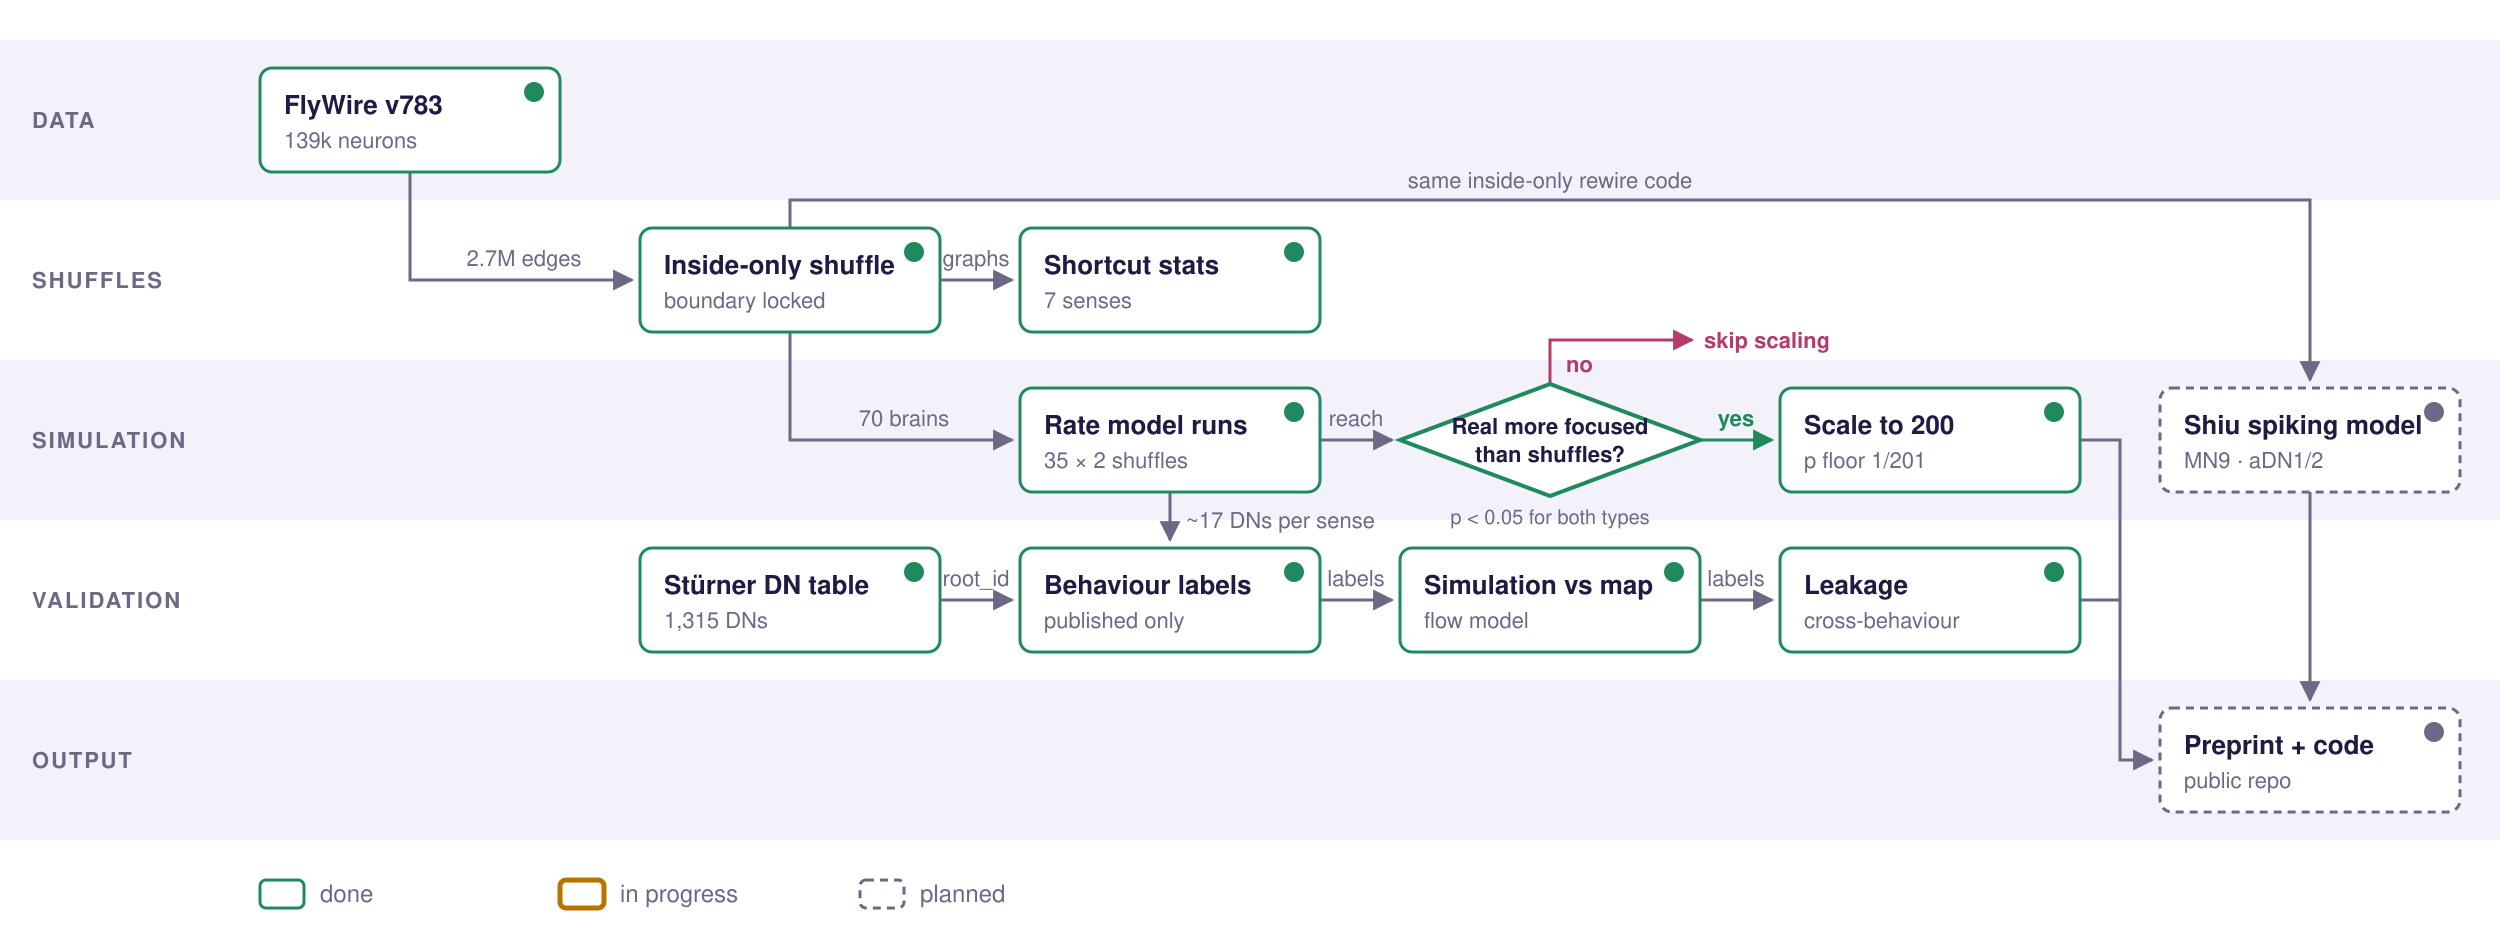
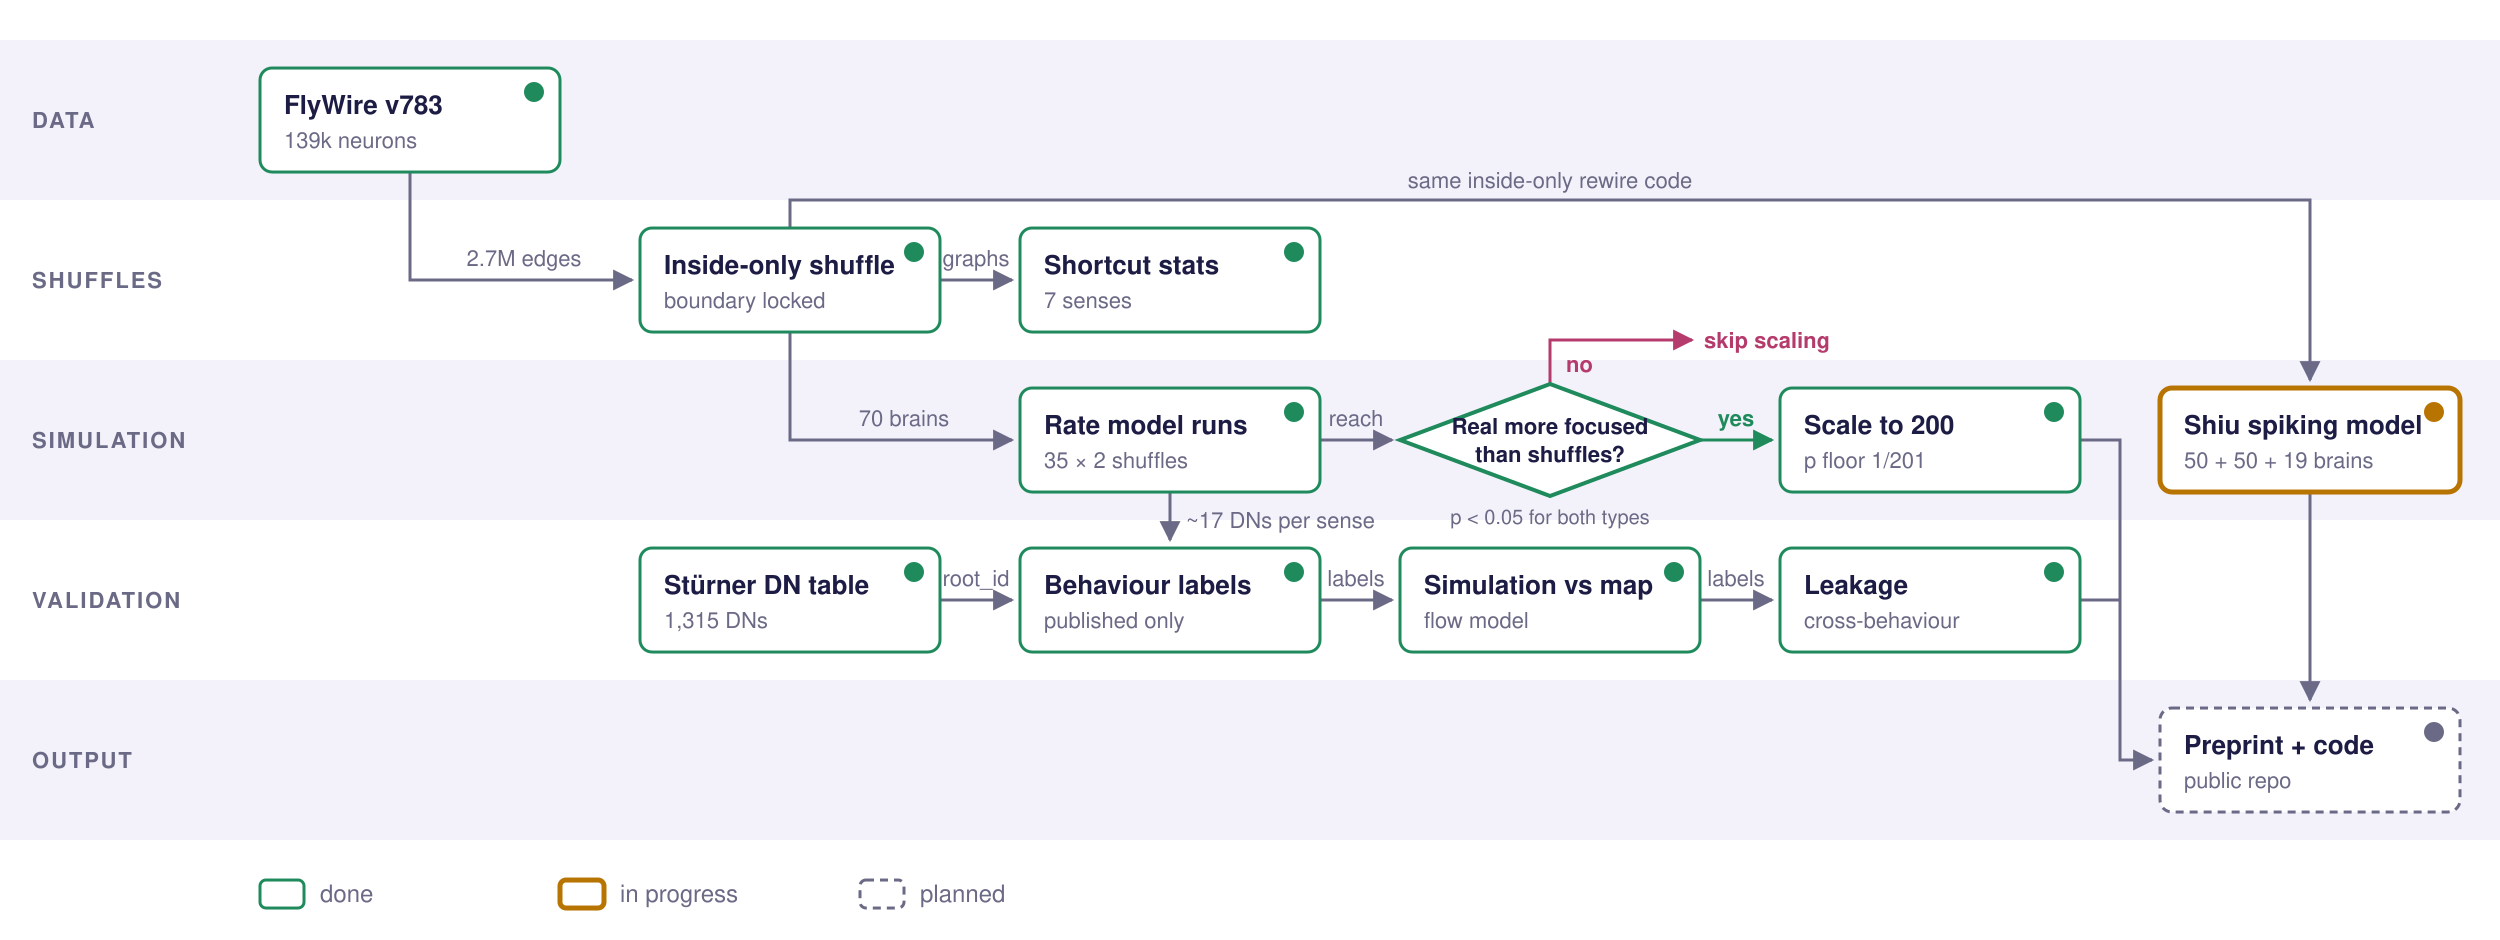
<svg xmlns="http://www.w3.org/2000/svg" viewBox="0 0 1250 470" font-family="Segoe UI, Helvetica, Arial, sans-serif">
  <rect width="1250" height="470" fill="#ffffff" />
  <defs>
    <marker id="pa" viewBox="0 0 10 10" refX="9" refY="5" markerWidth="7" markerHeight="7" orient="auto">
      <path d="M0,0L10,5L0,10z" fill="#6b6a86" />
    </marker>
    <marker id="py" viewBox="0 0 10 10" refX="9" refY="5" markerWidth="7" markerHeight="7" orient="auto">
      <path d="M0,0L10,5L0,10z" fill="#1f8a5c" />
    </marker>
    <marker id="pn" viewBox="0 0 10 10" refX="9" refY="5" markerWidth="7" markerHeight="7" orient="auto">
      <path d="M0,0L10,5L0,10z" fill="#b53b6d" />
    </marker>
  </defs>
  <rect x="0" y="20" width="1250" height="80" fill="#f3f2fa" />
  <text x="16" y="64" font-size="11" font-weight="700" letter-spacing="1" fill="#6b6a86">DATA</text>
  <text x="16" y="144" font-size="11" font-weight="700" letter-spacing="1" fill="#6b6a86">SHUFFLES</text>
  <rect x="0" y="180" width="1250" height="80" fill="#f3f2fa" />
  <text x="16" y="224" font-size="11" font-weight="700" letter-spacing="1" fill="#6b6a86">SIMULATION</text>
  <text x="16" y="304" font-size="11" font-weight="700" letter-spacing="1" fill="#6b6a86">VALIDATION</text>
  <rect x="0" y="340" width="1250" height="80" fill="#f3f2fa" />
  <text x="16" y="384" font-size="11" font-weight="700" letter-spacing="1" fill="#6b6a86">OUTPUT</text>
  <path d="M205,86 V140 H316" fill="none" stroke="#6b6a86" stroke-width="1.5" marker-end="url(#pa)" />
  <text x="262" y="133" font-size="11" fill="#6b6a86" text-anchor="middle">2.7M edges</text>
  <path d="M470,140 H506" fill="none" stroke="#6b6a86" stroke-width="1.5" marker-end="url(#pa)" />
  <text x="488" y="133" font-size="11" fill="#6b6a86" text-anchor="middle">graphs</text>
  <path d="M395,166 V220 H506" fill="none" stroke="#6b6a86" stroke-width="1.5" marker-end="url(#pa)" />
  <text x="452" y="213" font-size="11" fill="#6b6a86" text-anchor="middle">70 brains</text>
  <path d="M660,220 H696" fill="none" stroke="#6b6a86" stroke-width="1.5" marker-end="url(#pa)" />
  <text x="678" y="213" font-size="11" fill="#6b6a86" text-anchor="middle">reach</text>
  <path d="M850,220 H886" fill="none" stroke="#1f8a5c" stroke-width="1.5" marker-end="url(#py)" />
  <text x="868" y="213" font-size="11" fill="#1f8a5c" text-anchor="middle" font-weight="700">yes</text>
  <path d="M775,192 V170 H846" fill="none" stroke="#b53b6d" stroke-width="1.5" marker-end="url(#pn)" />
  <text x="783" y="186" font-size="11" fill="#b53b6d" text-anchor="start" font-weight="700">no</text>
  <text x="852" y="174" font-size="11" font-weight="700" fill="#b53b6d">skip scaling</text>
  <text x="775" y="262" font-size="10" fill="#6b6a86" text-anchor="middle">p &lt; 0.05 for both types</text>
  <path d="M585,246 V270" fill="none" stroke="#6b6a86" stroke-width="1.5" marker-end="url(#pa)" />
  <text x="593" y="264" font-size="11" fill="#6b6a86" text-anchor="start">~17 DNs per sense</text>
  <path d="M470,300 H506" fill="none" stroke="#6b6a86" stroke-width="1.5" marker-end="url(#pa)" />
  <text x="488" y="293" font-size="11" fill="#6b6a86" text-anchor="middle">root_id</text>
  <path d="M660,300 H696" fill="none" stroke="#6b6a86" stroke-width="1.5" marker-end="url(#pa)" />
  <text x="678" y="293" font-size="11" fill="#6b6a86" text-anchor="middle">labels</text>
  <path d="M850,300 H886" fill="none" stroke="#6b6a86" stroke-width="1.5" marker-end="url(#pa)" />
  <text x="868" y="293" font-size="11" fill="#6b6a86" text-anchor="middle">labels</text>
  <path d="M395,114 V100 H1155 V190" fill="none" stroke="#6b6a86" stroke-width="1.5" marker-end="url(#pa)" />
  <text x="775" y="94" font-size="11" fill="#6b6a86" text-anchor="middle">same inside-only rewire code</text>
  <path d="M1040,220 H1060 V380 H1076" fill="none" stroke="#6b6a86" stroke-width="1.5" marker-end="url(#pa)" />
  <path d="M1040,300 H1060" fill="none" stroke="#6b6a86" stroke-width="1.5" />
  <path d="M1155,246 V350" fill="none" stroke="#6b6a86" stroke-width="1.5" marker-end="url(#pa)" />
  <g transform="translate(130,34)">
    <rect width="150" height="52" rx="6" fill="#ffffff" stroke="#1f8a5c" stroke-width="1.5" />
    <circle cx="137" cy="12" r="5" fill="#1f8a5c" />
    <text x="12" y="23" font-size="13" font-weight="700" fill="#1d1c45">FlyWire v783</text>
    <text x="12" y="40" font-size="11" fill="#6b6a86">139k neurons</text>
  </g>
  <g transform="translate(320,114)">
    <rect width="150" height="52" rx="6" fill="#ffffff" stroke="#1f8a5c" stroke-width="1.5" />
    <circle cx="137" cy="12" r="5" fill="#1f8a5c" />
    <text x="12" y="23" font-size="13" font-weight="700" fill="#1d1c45">Inside-only shuffle</text>
    <text x="12" y="40" font-size="11" fill="#6b6a86">boundary locked</text>
  </g>
  <g transform="translate(510,114)">
    <rect width="150" height="52" rx="6" fill="#ffffff" stroke="#1f8a5c" stroke-width="1.5" />
    <circle cx="137" cy="12" r="5" fill="#1f8a5c" />
    <text x="12" y="23" font-size="13" font-weight="700" fill="#1d1c45">Shortcut stats</text>
    <text x="12" y="40" font-size="11" fill="#6b6a86">7 senses</text>
  </g>
  <g transform="translate(510,194)">
    <rect width="150" height="52" rx="6" fill="#ffffff" stroke="#1f8a5c" stroke-width="1.5" />
    <circle cx="137" cy="12" r="5" fill="#1f8a5c" />
    <text x="12" y="23" font-size="13" font-weight="700" fill="#1d1c45">Rate model runs</text>
    <text x="12" y="40" font-size="11" fill="#6b6a86">35 × 2 shuffles</text>
  </g>
  <g transform="translate(775,220)">
    <polygon points="0,-28 75,0 0,28 -75,0" fill="#ffffff" stroke="#1f8a5c" stroke-width="2" />
    <text x="0" y="-3" font-size="11" font-weight="700" fill="#1d1c45" text-anchor="middle">Real more focused</text>
    <text x="0" y="11" font-size="11" font-weight="700" fill="#1d1c45" text-anchor="middle">than shuffles?</text>
  </g>
  <g transform="translate(890,194)">
    <rect width="150" height="52" rx="6" fill="#ffffff" stroke="#1f8a5c" stroke-width="1.5" />
    <circle cx="137" cy="12" r="5" fill="#1f8a5c" />
    <text x="12" y="23" font-size="13" font-weight="700" fill="#1d1c45">Scale to 200</text>
    <text x="12" y="40" font-size="11" fill="#6b6a86">p floor 1/201</text>
  </g>
  <g transform="translate(1080,194)">
-     <rect width="150" height="52" rx="6" fill="#ffffff" stroke="#6b6a86" stroke-width="1.5" stroke-dasharray="4 3" />
-     <circle cx="137" cy="12" r="5" fill="#6b6a86" />
+     <rect width="150" height="52" rx="6" fill="#ffffff" stroke="#b87400" stroke-width="2.5" />
+     <circle cx="137" cy="12" r="5" fill="#b87400" />
    <text x="12" y="23" font-size="13" font-weight="700" fill="#1d1c45">Shiu spiking model</text>
-     <text x="12" y="40" font-size="11" fill="#6b6a86">MN9 · aDN1/2</text>
+     <text x="12" y="40" font-size="11" fill="#6b6a86">50 + 50 + 19 brains</text>
  </g>
  <g transform="translate(320,274)">
    <rect width="150" height="52" rx="6" fill="#ffffff" stroke="#1f8a5c" stroke-width="1.5" />
    <circle cx="137" cy="12" r="5" fill="#1f8a5c" />
    <text x="12" y="23" font-size="13" font-weight="700" fill="#1d1c45">Stürner DN table</text>
    <text x="12" y="40" font-size="11" fill="#6b6a86">1,315 DNs</text>
  </g>
  <g transform="translate(510,274)">
    <rect width="150" height="52" rx="6" fill="#ffffff" stroke="#1f8a5c" stroke-width="1.5" />
    <circle cx="137" cy="12" r="5" fill="#1f8a5c" />
    <text x="12" y="23" font-size="13" font-weight="700" fill="#1d1c45">Behaviour labels</text>
    <text x="12" y="40" font-size="11" fill="#6b6a86">published only</text>
  </g>
  <g transform="translate(700,274)">
    <rect width="150" height="52" rx="6" fill="#ffffff" stroke="#1f8a5c" stroke-width="1.5" />
    <circle cx="137" cy="12" r="5" fill="#1f8a5c" />
    <text x="12" y="23" font-size="13" font-weight="700" fill="#1d1c45">Simulation vs map</text>
    <text x="12" y="40" font-size="11" fill="#6b6a86">flow model</text>
  </g>
  <g transform="translate(890,274)">
    <rect width="150" height="52" rx="6" fill="#ffffff" stroke="#1f8a5c" stroke-width="1.5" />
    <circle cx="137" cy="12" r="5" fill="#1f8a5c" />
    <text x="12" y="23" font-size="13" font-weight="700" fill="#1d1c45">Leakage</text>
    <text x="12" y="40" font-size="11" fill="#6b6a86">cross-behaviour</text>
  </g>
  <g transform="translate(1080,354)">
    <rect width="150" height="52" rx="6" fill="#ffffff" stroke="#6b6a86" stroke-width="1.5" stroke-dasharray="4 3" />
    <circle cx="137" cy="12" r="5" fill="#6b6a86" />
    <text x="12" y="23" font-size="13" font-weight="700" fill="#1d1c45">Preprint + code</text>
    <text x="12" y="40" font-size="11" fill="#6b6a86">public repo</text>
  </g>
  <rect x="130" y="440" width="22" height="14" rx="3" fill="#ffffff" stroke="#1f8a5c" stroke-width="1.5" />
  <text x="160" y="451" font-size="12" fill="#6b6a86">done</text>
  <rect x="280" y="440" width="22" height="14" rx="3" fill="#ffffff" stroke="#b87400" stroke-width="2.5" />
  <text x="310" y="451" font-size="12" fill="#6b6a86">in progress</text>
  <rect x="430" y="440" width="22" height="14" rx="3" fill="#ffffff" stroke="#6b6a86" stroke-width="1.5" stroke-dasharray="4 3" />
  <text x="460" y="451" font-size="12" fill="#6b6a86">planned</text>
</svg>
